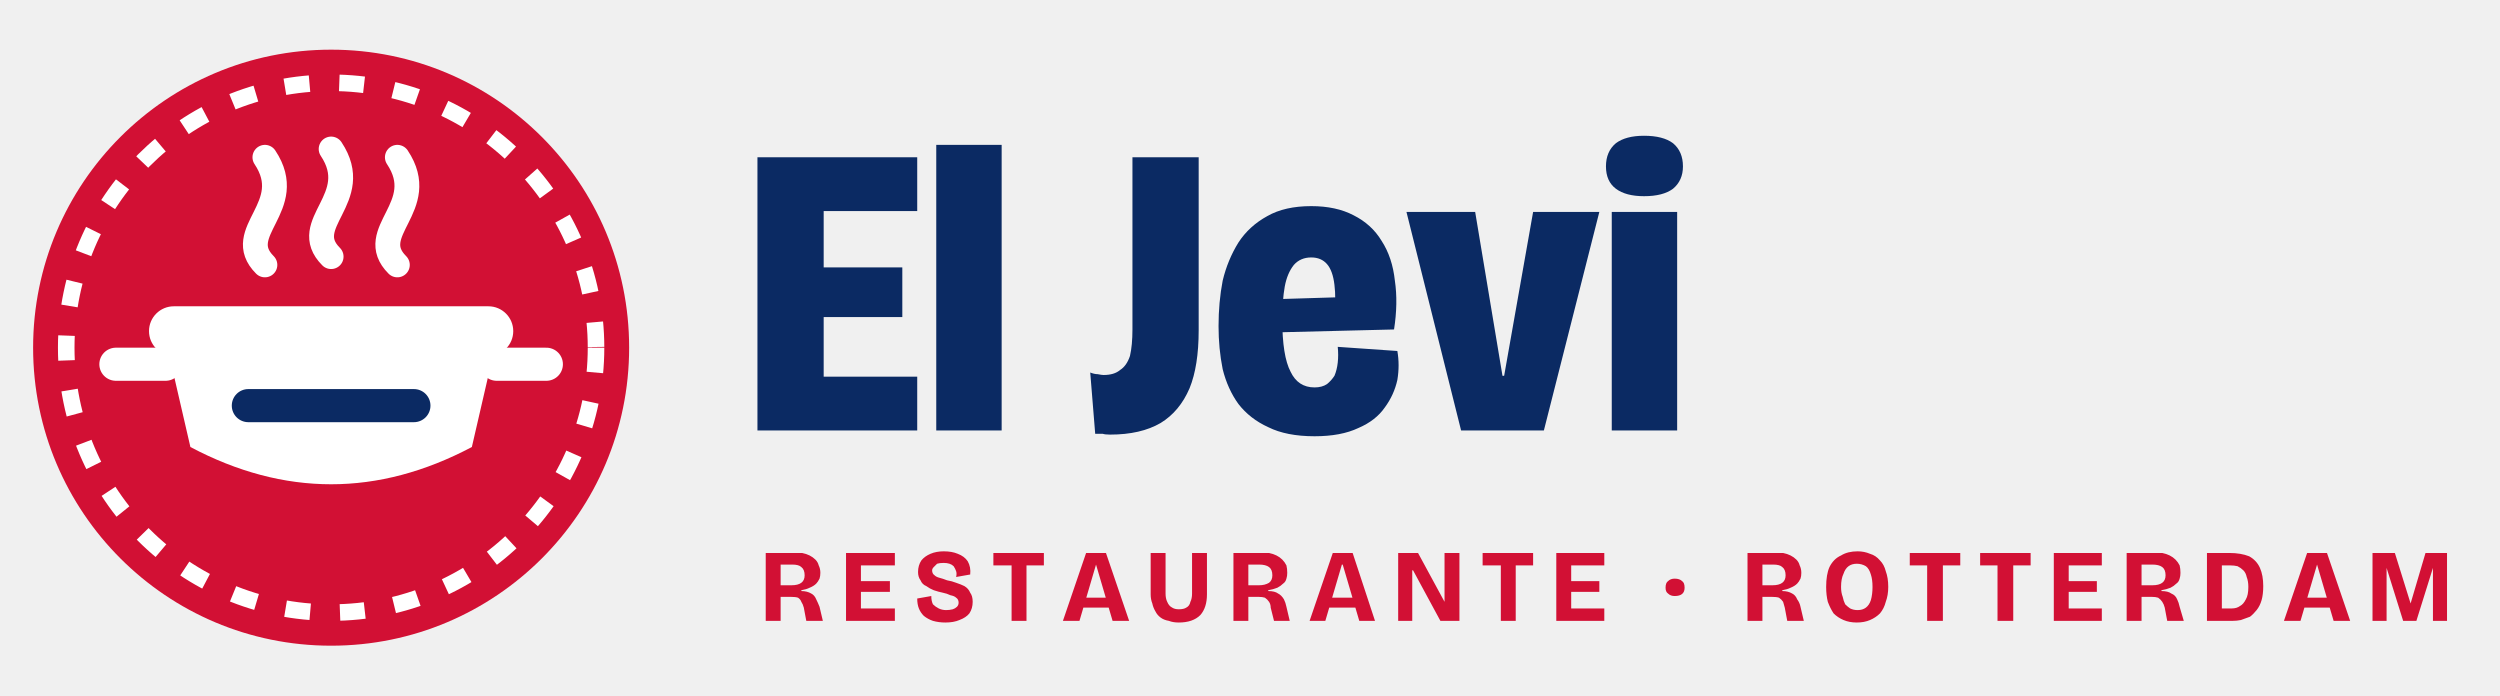
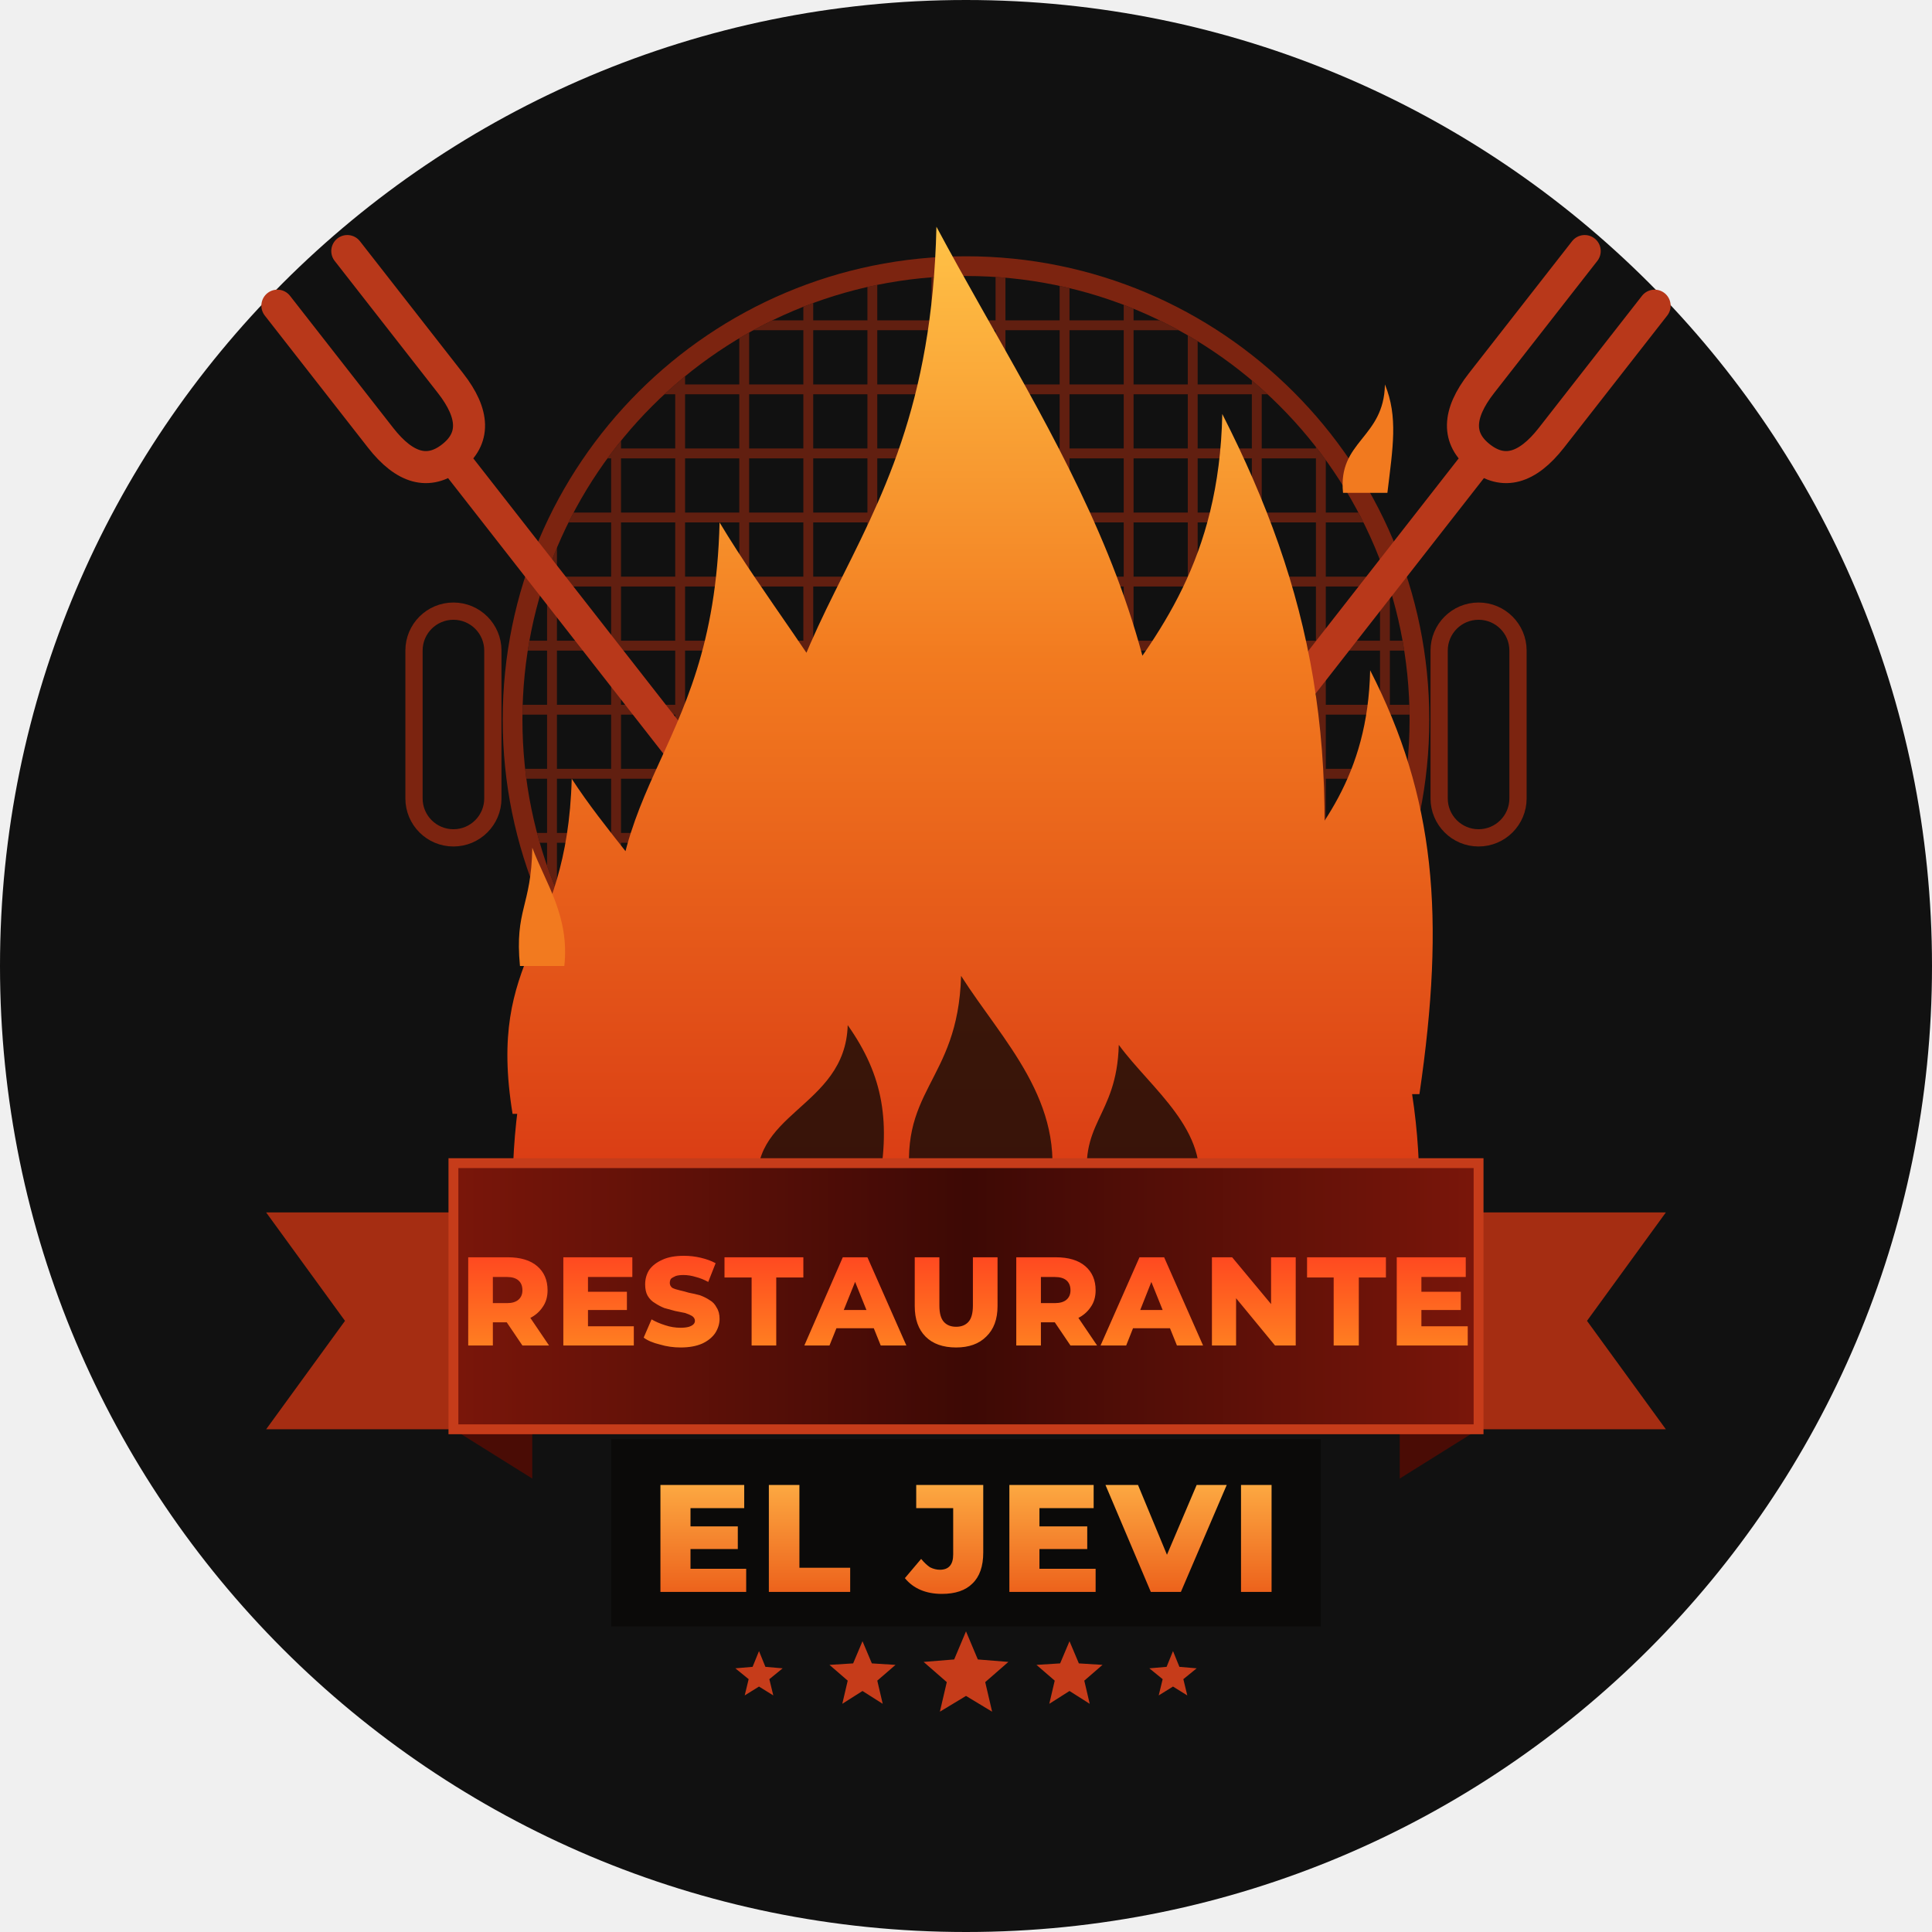
- <svg xmlns="http://www.w3.org/2000/svg" viewBox="0 0 302 84" width="302" height="84" role="img" aria-label="Restaurante El Jevi">
-   <g>
-     <circle cx="40" cy="42" r="36" fill="#D21034" />
-     <circle cx="40" cy="42" r="32.0" fill="none" stroke="#fff" stroke-width="2.0" stroke-dasharray="3.0 3.6" />
-     <path d="M20.0 41.0L60.0 41.0L57.0 54.0Q40.0 63.0 23.0 54.0Z" fill="#fff" />
-     <rect x="18.0" y="37.0" width="44.0" height="6.0" rx="3.0" fill="#fff" />
-     <path d="M20.0 44.0h-6.0M60.0 44.0h6.0" stroke="#fff" stroke-width="4.0" stroke-linecap="round" />
-     <path d="M32.0 32.0c-4.0 -4.0 4.0 -7.0 0 -13.0M40.0 31.0c-4.0 -4.0 4.0 -7.0 0 -13.0M48.0 32.0c-4.0 -4.0 4.0 -7.0 0 -13.0" fill="none" stroke="#fff" stroke-width="3.0" stroke-linecap="round" />
-     <rect x="28.0" y="47.0" width="24.0" height="4.0" rx="2.0" fill="#0B2A63" />
+ <svg xmlns="http://www.w3.org/2000/svg" viewBox="4 4 392 392" role="img" aria-label="Restaurante El Jevi">
+   <defs>
+     <linearGradient id="dv" gradientUnits="userSpaceOnUse" x1="0" y1="246" x2="0" y2="50">
+       <stop offset="0" stop-color="#d93a14" />
+       <stop offset=".55" stop-color="#f27a1f" />
+       <stop offset="1" stop-color="#ffc247" />
+     </linearGradient>
+     <linearGradient id="dr" gradientUnits="userSpaceOnUse" x1="0" y1="255" x2="0" y2="282">
+       <stop offset="0" stop-color="#ff3d1f" />
+       <stop offset="1" stop-color="#ff8d22" />
+     </linearGradient>
+     <linearGradient id="de" gradientUnits="userSpaceOnUse" x1="0" y1="302" x2="0" y2="328">
+       <stop offset="0" stop-color="#ffb347" />
+       <stop offset="1" stop-color="#ec5f1a" />
+     </linearGradient>
+     <linearGradient id="db" gradientUnits="userSpaceOnUse" x1="96" y1="0" x2="304" y2="0">
+       <stop offset="0" stop-color="#7a160a" />
+       <stop offset=".5" stop-color="#3d0905" />
+       <stop offset="1" stop-color="#7a160a" />
+     </linearGradient>
+     <clipPath id="dc">
+       <circle cx="200" cy="150" r="90" />
+     </clipPath>
+   </defs>
+   <circle cx="200" cy="200" r="196" fill="#111" />
+   <g fill="none" stroke="#7c2410" stroke-linecap="round">
+     <circle cx="200" cy="150" r="92" stroke-width="4" />
+     <path d="M116 58V242M129 58V242M142 58V242M155 58V242M168 58V242M181 58V242M194 58V242M207 58V242M220 58V242M233 58V242M246 58V242M259 58V242M272 58V242M285 58V242M108 70H292M108 83H292M108 96H292M108 109H292M108 122H292M108 135H292M108 148H292M108 161H292M108 174H292M108 187H292M108 200H292M108 213H292M108 226H292M108 239H292" stroke-width="2" clip-path="url(#dc)" opacity=".75" />
+     <rect x="88" y="128" width="16" height="46" rx="8" stroke-width="3.5" />
+     <rect x="296" y="128" width="16" height="46" rx="8" stroke-width="3.5" />
+     <g stroke="#b8381a" stroke-width="6.5" stroke-linejoin="round">
+       <path transform="translate(92 92) rotate(-38)" d="M-9 -40V-6Q-9 6 0 6Q9 6 9 -6V-40M0 6V150" />
+       <path transform="translate(308 92) rotate(38)" d="M-9 -40V-6Q-9 6 0 6Q9 6 9 -6V-40M0 6V150" />
+     </g>
  </g>
-   <path fill="#0B2A63" d="M91.5 52V19H99.5V52ZM97.3 52V45.5H110.8V52ZM97.3 38.3V32.3H109V38.3ZM97.3 25.5V19H110.8V25.5ZM113.1 52V17.5H121V52ZM132.3 52.4 131.7 45Q132.2 45.2 132.6 45.2Q133.1 45.3 133.3 45.3Q134.6 45.3 135.3 44.7Q136.1 44.2 136.5 43Q136.8 41.7 136.8 39.8V19H144.8V39.9Q144.8 44.2 143.7 46.9Q142.5 49.7 140.2 51.1Q137.8 52.5 134.1 52.5Q133.5 52.5 133.2 52.4Q132.8 52.4 132.3 52.4ZM158.8 52.7Q155.4 52.7 153.2 51.6Q151 50.6 149.6 48.8Q148.3 47 147.7 44.6Q147.2 42.1 147.2 39.4Q147.2 36.5 147.7 33.9Q148.3 31.4 149.6 29.3Q150.9 27.3 153.1 26.1Q155.2 24.9 158.4 24.9Q161.4 24.9 163.5 26Q165.7 27.1 166.9 29.1Q168.2 31.1 168.5 33.9Q168.9 36.6 168.4 39.8L152.2 40.2V36.2L162 35.9L161.2 38.5Q161.4 36 161.2 34.4Q161 32.7 160.3 31.9Q159.6 31.1 158.4 31.1Q157.1 31.1 156.3 32Q155.5 33 155.2 34.6Q154.9 36.3 154.9 38.6Q154.9 43 155.9 44.9Q156.8 46.8 158.8 46.8Q159.7 46.8 160.3 46.4Q160.8 46 161.2 45.4Q161.5 44.7 161.6 43.8Q161.7 42.9 161.6 41.9L168.8 42.4Q169.1 44.1 168.8 45.9Q168.4 47.7 167.3 49.2Q166.2 50.8 164.1 51.7Q162 52.7 158.8 52.7ZM176.5 52 169.9 25.6H178.2L181.5 45.4H181.7L185.2 25.6H193.2L186.5 52ZM194.7 52V25.6H202.6V52ZM198.6 23.7Q196.4 23.7 195.2 22.8Q194 21.9 194 20.1Q194 18.3 195.2 17.3Q196.4 16.4 198.6 16.4Q200.9 16.4 202.1 17.3Q203.3 18.3 203.3 20.1Q203.3 21.8 202.1 22.8Q200.9 23.7 198.6 23.7Z" />
-   <path fill="#D21034" d="M92.5 75V66.8H95.8Q96.4 66.8 96.9 66.8Q97.4 66.9 97.8 67.1Q98.2 67.3 98.5 67.6Q98.8 67.9 98.9 68.3Q99.1 68.7 99.1 69.2Q99.1 69.6 99 69.9Q98.8 70.3 98.6 70.5Q98.3 70.8 97.8 71Q97.4 71.2 96.8 71.3V71.4Q97.5 71.4 98 71.7Q98.4 71.9 98.6 72.4Q98.8 72.8 99 73.3L99.4 75H97.4L97.1 73.4Q97 73 96.8 72.7Q96.7 72.4 96.4 72.2Q96.1 72.1 95.5 72.1H94.3V75ZM94.3 70.7H95.6Q96.4 70.7 96.8 70.4Q97.2 70.1 97.2 69.5Q97.2 68.8 96.8 68.5Q96.5 68.2 95.7 68.2H94.3ZM102.2 75V66.8H104V75ZM103.5 75V73.5H108.1V75ZM103.5 71.5V70.2H107.5V71.5ZM103.5 68.3V66.8H108.1V68.3ZM114.2 75.2Q113.4 75.2 112.7 75Q112.1 74.8 111.6 74.4Q111.2 74 111 73.5Q110.8 73 110.8 72.3L112.5 72Q112.5 72.6 112.7 73Q113 73.3 113.4 73.5Q113.8 73.7 114.3 73.7Q114.7 73.7 115.1 73.6Q115.4 73.5 115.6 73.3Q115.8 73.1 115.8 72.8Q115.8 72.4 115.5 72.2Q115.3 72 114.8 71.9Q114.4 71.7 113.9 71.6Q113.4 71.5 112.8 71.3Q112.3 71.1 111.9 70.8Q111.4 70.6 111.2 70.1Q110.9 69.7 110.9 69.1Q110.9 68.3 111.3 67.7Q111.7 67.2 112.4 66.9Q113.1 66.6 114 66.6Q115 66.6 115.7 66.9Q116.5 67.2 116.9 67.8Q117.3 68.5 117.2 69.4L115.5 69.7Q115.6 69.3 115.5 69Q115.4 68.7 115.2 68.4Q115 68.2 114.7 68.1Q114.4 68 114 68Q113.5 68 113.2 68.1Q113 68.3 112.8 68.5Q112.6 68.7 112.6 68.9Q112.6 69.3 112.9 69.5Q113.1 69.7 113.5 69.8Q113.9 69.9 114.4 70.1Q115 70.2 115.5 70.4Q116.1 70.6 116.5 70.8Q117 71.1 117.2 71.6Q117.5 72 117.5 72.7Q117.5 73.5 117.1 74.1Q116.7 74.6 115.9 74.9Q115.2 75.2 114.2 75.2ZM122.2 75V66.8H124V75ZM120 68.3V66.8H126.1V68.3ZM128.4 75 131.2 66.8H133.6L136.4 75H134.4L132.4 68.2H132.4L130.4 75ZM129.9 73.4V72.2H135.1V73.4ZM142.4 75.2Q141.7 75.2 141.2 75Q140.6 74.9 140.2 74.6Q139.8 74.3 139.6 73.9Q139.3 73.4 139.2 72.9Q139 72.4 139 71.8V66.8H140.8V71.7Q140.8 72.3 141 72.7Q141.2 73.2 141.6 73.4Q141.9 73.6 142.4 73.6Q143 73.6 143.3 73.4Q143.7 73.2 143.8 72.7Q144 72.3 144 71.7V66.8H145.8V71.8Q145.8 73.4 145 74.3Q144.1 75.2 142.4 75.2ZM149 75V66.8H152.3Q152.8 66.8 153.3 66.8Q153.8 66.9 154.2 67.1Q154.6 67.3 154.9 67.6Q155.2 67.9 155.4 68.3Q155.5 68.7 155.5 69.2Q155.5 69.6 155.4 69.9Q155.3 70.3 155 70.5Q154.7 70.8 154.3 71Q153.8 71.2 153.2 71.3V71.4Q154 71.4 154.4 71.7Q154.8 71.9 155.1 72.4Q155.3 72.8 155.4 73.3L155.8 75H153.9L153.5 73.4Q153.5 73 153.3 72.7Q153.1 72.4 152.8 72.2Q152.5 72.1 152 72.1H150.8V75ZM150.8 70.7H152.1Q152.8 70.7 153.3 70.4Q153.7 70.1 153.7 69.5Q153.7 68.8 153.3 68.5Q152.9 68.2 152.1 68.2H150.8ZM158.2 75 161 66.8H163.4L166.1 75H164.2L162.2 68.2H162.1L160.1 75ZM159.7 73.4V72.2H164.9V73.4ZM168.9 75V66.8H171.3L174.5 72.7H174.5V66.8H176.3V75H174L170.7 68.9H170.6V75ZM181.3 75V66.8H183.1V75ZM179.1 68.3V66.8H185.2V68.3ZM188 75V66.8H189.8V75ZM189.3 75V73.5H193.8V75ZM189.3 71.5V70.2H193.2V71.5ZM189.3 68.3V66.8H193.8V68.3ZM202.3 72Q201.8 72 201.5 71.7Q201.2 71.5 201.2 71Q201.2 70.4 201.5 70.2Q201.8 69.9 202.3 69.9Q202.9 69.9 203.2 70.2Q203.5 70.4 203.5 71Q203.5 72 202.3 72ZM211.1 75V66.8H214.3Q214.9 66.8 215.4 66.8Q215.9 66.9 216.3 67.1Q216.7 67.3 217 67.6Q217.3 67.9 217.4 68.3Q217.6 68.7 217.6 69.2Q217.6 69.6 217.5 69.9Q217.3 70.3 217.1 70.5Q216.8 70.8 216.3 71Q215.9 71.2 215.3 71.3V71.4Q216 71.4 216.5 71.7Q216.9 71.9 217.1 72.4Q217.4 72.8 217.5 73.3L217.9 75H215.9L215.6 73.4Q215.5 73 215.4 72.7Q215.2 72.4 214.9 72.2Q214.6 72.1 214 72.1H212.9V75ZM212.9 70.7H214.1Q214.9 70.7 215.3 70.4Q215.7 70.1 215.7 69.5Q215.7 68.8 215.3 68.5Q215 68.2 214.2 68.2H212.9ZM224.3 75.2Q223.4 75.2 222.7 74.9Q222 74.6 221.5 74.1Q221.1 73.5 220.8 72.7Q220.6 71.9 220.6 70.9Q220.6 69.4 221 68.5Q221.5 67.5 222.4 67.1Q223.2 66.6 224.4 66.6Q225.2 66.6 225.9 66.9Q226.6 67.1 227.1 67.7Q227.6 68.2 227.8 69Q228.1 69.8 228.1 70.9Q228.1 71.9 227.8 72.7Q227.6 73.5 227.1 74.1Q226.6 74.6 225.9 74.9Q225.2 75.2 224.3 75.2ZM224.4 73.7Q225 73.7 225.4 73.4Q225.8 73.1 226 72.5Q226.2 71.8 226.2 70.9Q226.2 70 226 69.4Q225.8 68.7 225.4 68.4Q224.9 68.1 224.3 68.1Q223.7 68.1 223.3 68.4Q222.9 68.7 222.7 69.3Q222.4 69.9 222.4 70.9Q222.4 71.6 222.6 72.1Q222.7 72.6 222.9 73Q223.2 73.3 223.5 73.5Q223.9 73.7 224.4 73.7ZM232.8 75V66.8H234.7V75ZM230.7 68.3V66.8H236.8V68.3ZM241.3 75V66.8H243.2V75ZM239.2 68.3V66.8H245.3V68.3ZM248.1 75V66.8H249.9V75ZM249.4 75V73.5H253.9V75ZM249.4 71.5V70.2H253.3V71.5ZM249.4 68.3V66.8H253.9V68.3ZM256.9 75V66.8H260.2Q260.7 66.8 261.2 66.8Q261.7 66.9 262.1 67.1Q262.5 67.3 262.8 67.6Q263.1 67.9 263.3 68.3Q263.4 68.7 263.4 69.2Q263.4 69.6 263.3 69.9Q263.2 70.3 262.9 70.5Q262.6 70.8 262.2 71Q261.7 71.2 261.1 71.3V71.4Q261.9 71.4 262.3 71.7Q262.8 71.9 263 72.4Q263.2 72.8 263.3 73.3L263.8 75H261.8L261.5 73.4Q261.4 73 261.2 72.7Q261 72.4 260.7 72.2Q260.4 72.1 259.9 72.1H258.7V75ZM258.7 70.7H260Q260.8 70.7 261.2 70.4Q261.6 70.1 261.6 69.5Q261.6 68.8 261.2 68.5Q260.8 68.2 260 68.2H258.7ZM267.4 75V73.5H269.6Q270.2 73.5 270.6 73.2Q271 73 271.3 72.4Q271.6 71.9 271.6 70.9Q271.6 70.2 271.4 69.7Q271.3 69.2 271 68.9Q270.7 68.6 270.3 68.4Q269.9 68.3 269.4 68.3H267.4V66.8H269.3Q270.7 66.8 271.7 67.2Q272.6 67.7 273 68.6Q273.4 69.5 273.4 70.8Q273.4 71.8 273.2 72.5Q273 73.2 272.6 73.7Q272.2 74.2 271.8 74.5Q271.3 74.7 270.7 74.9Q270.2 75 269.7 75ZM266.6 75V66.8H268.4V75ZM275.9 75 278.7 66.8H281.1L283.9 75H281.9L279.9 68.2H279.9L277.9 75ZM277.4 73.4V72.2H282.6V73.4ZM286.6 75V66.8H289.3L291.2 72.9H291.2L293 66.8H295.6V75H293.9V68.6H293.9L291.9 75H290.3L288.3 68.6H288.3V75Z" />
+   <path d="M161.0 196C151.6 125.9 192.4 123.0 194 50C217.4 93.8 248.4 134.7 239.0 196ZM210.0 206C202.8 149.4 250.8 147.0 252 88C270.0 123.4 277.2 156.4 270.0 206ZM130.0 210C122.8 162.0 148.8 160.0 150 110C168.0 140.0 197.2 168.0 190.0 210ZM248.0 226C242.7 184.7 281.1 183.0 282 140C295.2 165.8 297.3 189.9 292.0 226ZM108.0 230C102.7 197.4 119.1 196.0 120 162C133.2 182.4 157.3 201.4 152.0 230ZM108 246C108 182 150 150 200 150C250 150 292 182 292 246Z" fill="url(#dv)" />
+   <path d="M158.0 246C155.1 229.7 175.5 229.0 176 212C183.2 222.2 184.9 231.7 182.0 246ZM189.0 246C185.6 224.9 198.4 224.0 199 202C207.4 215.2 220.4 227.5 217.0 246ZM225.0 246C222.4 231.6 230.6 231.0 231 216C237.6 225.0 249.6 233.4 247.0 246Z" fill="#1c0c07" opacity=".85" />
+   <path d="M109.5 200C108.4 188.5 111.8 188.0 112 176C114.7 183.2 119.6 189.9 118.5 200ZM276.5 104C275.4 93.4 284.8 93.0 285 82C287.7 88.6 286.6 94.8 285.5 104Z" fill="#f27a1f" />
+   <path d="M58 250H112V294H58L74 272Z" fill="#a52d12" />
+   <path d="M342 250H288V294H342L326 272Z" fill="#a52d12" />
+   <path d="M96 294L112 304V294Z M304 294L288 304V294Z" fill="#4a0c05" />
+   <rect x="96" y="240" width="208" height="54" fill="url(#db)" stroke="#c63c1a" stroke-width="2" />
+   <path d="M99 277V259.1H107Q110.9 259.1 113 260.9Q115.1 262.7 115.1 265.8Q115.1 267.8 114.1 269.2Q113.1 270.7 111.4 271.5Q109.6 272.3 107.2 272.3H101.8L104 270.1V277ZM110 277 105.6 270.5H111L115.4 277ZM104 270.7 101.8 268.4H106.9Q108.4 268.4 109.2 267.7Q110 267 110 265.8Q110 264.5 109.2 263.8Q108.4 263.1 106.9 263.1H101.8L104 260.8ZM118.3 277V259.1H132.3V263.1H123.3V273.1H132.6V277ZM122.9 269.8V266.1H131.2V269.8ZM142.1 277.4Q139.9 277.4 137.9 276.8Q135.8 276.3 134.6 275.4L136.2 271.7Q137.4 272.4 139 272.9Q140.5 273.4 142.1 273.4Q143.1 273.4 143.8 273.2Q144.4 273 144.7 272.7Q145 272.4 145 272Q145 271.4 144.4 271Q143.9 270.7 143 270.4Q142.1 270.2 141 270Q139.9 269.7 138.8 269.4Q137.8 269 136.9 268.4Q136 267.9 135.4 266.9Q134.9 266 134.9 264.6Q134.9 263 135.7 261.7Q136.6 260.4 138.4 259.6Q140.1 258.8 142.8 258.8Q144.5 258.8 146.2 259.2Q147.9 259.6 149.2 260.3L147.7 264.1Q146.4 263.4 145.2 263.1Q143.9 262.7 142.7 262.7Q141.7 262.7 141.1 262.9Q140.4 263.2 140.1 263.5Q139.9 263.9 139.9 264.3Q139.9 264.9 140.4 265.3Q141 265.6 141.9 265.8Q142.8 266 143.8 266.3Q144.9 266.5 146 266.8Q147.1 267.2 148 267.8Q148.9 268.3 149.4 269.3Q150 270.2 150 271.6Q150 273.1 149.1 274.5Q148.2 275.8 146.5 276.6Q144.7 277.4 142.1 277.4ZM156.5 277V263.2H151V259.1H167V263.2H161.5V277ZM167.2 277 175 259.1H180L187.9 277H182.7L176.5 261.6H178.5L172.3 277ZM171.5 273.5 172.8 269.8H181.5L182.8 273.5ZM198 277.4Q194 277.4 191.8 275.2Q189.6 273 189.6 269V259.1H194.6V268.9Q194.6 271.2 195.5 272.2Q196.4 273.2 198 273.2Q199.6 273.2 200.5 272.2Q201.4 271.2 201.4 268.9V259.1H206.4V269Q206.4 273 204.1 275.2Q201.9 277.4 198 277.4ZM210.2 277V259.1H218.2Q222.1 259.1 224.2 260.9Q226.3 262.7 226.3 265.8Q226.3 267.8 225.3 269.2Q224.3 270.7 222.6 271.5Q220.8 272.3 218.3 272.3H213L215.2 270.1V277ZM221.2 277 216.8 270.5H222.2L226.6 277ZM215.2 270.7 213 268.4H218Q219.6 268.4 220.4 267.7Q221.2 267 221.2 265.8Q221.2 264.5 220.4 263.8Q219.6 263.1 218 263.1H213L215.2 260.8ZM227.3 277 235.2 259.1H240.2L248.1 277H242.8L236.6 261.6H238.6L232.5 277ZM231.6 273.5 232.9 269.8H241.6L242.9 273.5ZM249.9 277V259.1H254L263.9 271H261.9V259.1H266.9V277H262.7L252.9 265.1H254.8V277ZM274.6 277V263.2H269.2V259.1H285.2V263.2H279.7V277ZM287.4 277V259.1H301.4V263.1H292.4V273.1H301.8V277ZM292.1 269.8V266.1H300.4V269.8Z" fill="url(#dr)" />
+   <rect x="128" y="296" width="144" height="38" fill="#0b0a09" />
+   <path d="M138 327V305.3H155V310H144.1V322.3H155.4V327ZM143.7 318.3V313.7H153.7V318.3ZM160 327V305.3H166.2V322.1H176.5V327ZM195.1 327.4Q192.7 327.4 190.8 326.6Q188.9 325.8 187.6 324.2L190.9 320.3Q191.8 321.4 192.7 322Q193.7 322.5 194.7 322.5Q197.4 322.5 197.4 319.4V310H189.9V305.3H203.5V319Q203.5 323.2 201.3 325.3Q199.2 327.4 195.1 327.4ZM208.8 327V305.3H225.9V310H214.9V322.3H226.3V327ZM214.5 318.3V313.7H224.6V318.3ZM237.5 327 228.3 305.3H234.9L242.7 324.1H238.8L246.8 305.3H252.9L243.6 327ZM255.8 327V305.3H262V327Z" fill="url(#de)" />
+   <path d="M158.0 339.0L159.3 342.2L162.8 342.5L160.1 344.7L160.9 348.0L158.0 346.2L155.1 348.0L155.9 344.7L153.2 342.5L156.7 342.2ZM179.0 337.0L180.9 341.5L185.7 341.8L182.0 345.0L183.1 349.7L179.0 347.1L174.9 349.7L176.0 345.0L172.3 341.8L177.1 341.5ZM200.0 335.0L202.4 340.7L208.6 341.2L203.9 345.3L205.3 351.3L200.0 348.1L194.7 351.3L196.1 345.3L191.4 341.2L197.6 340.7ZM221.0 337.0L222.9 341.5L227.7 341.8L224.0 345.0L225.1 349.7L221.0 347.1L216.9 349.7L218.0 345.0L214.3 341.8L219.1 341.5ZM242.0 339.0L243.3 342.2L246.8 342.5L244.1 344.7L244.9 348.0L242.0 346.2L239.1 348.0L239.9 344.7L237.2 342.5L240.7 342.2Z" fill="#c63c1a" />
</svg>
